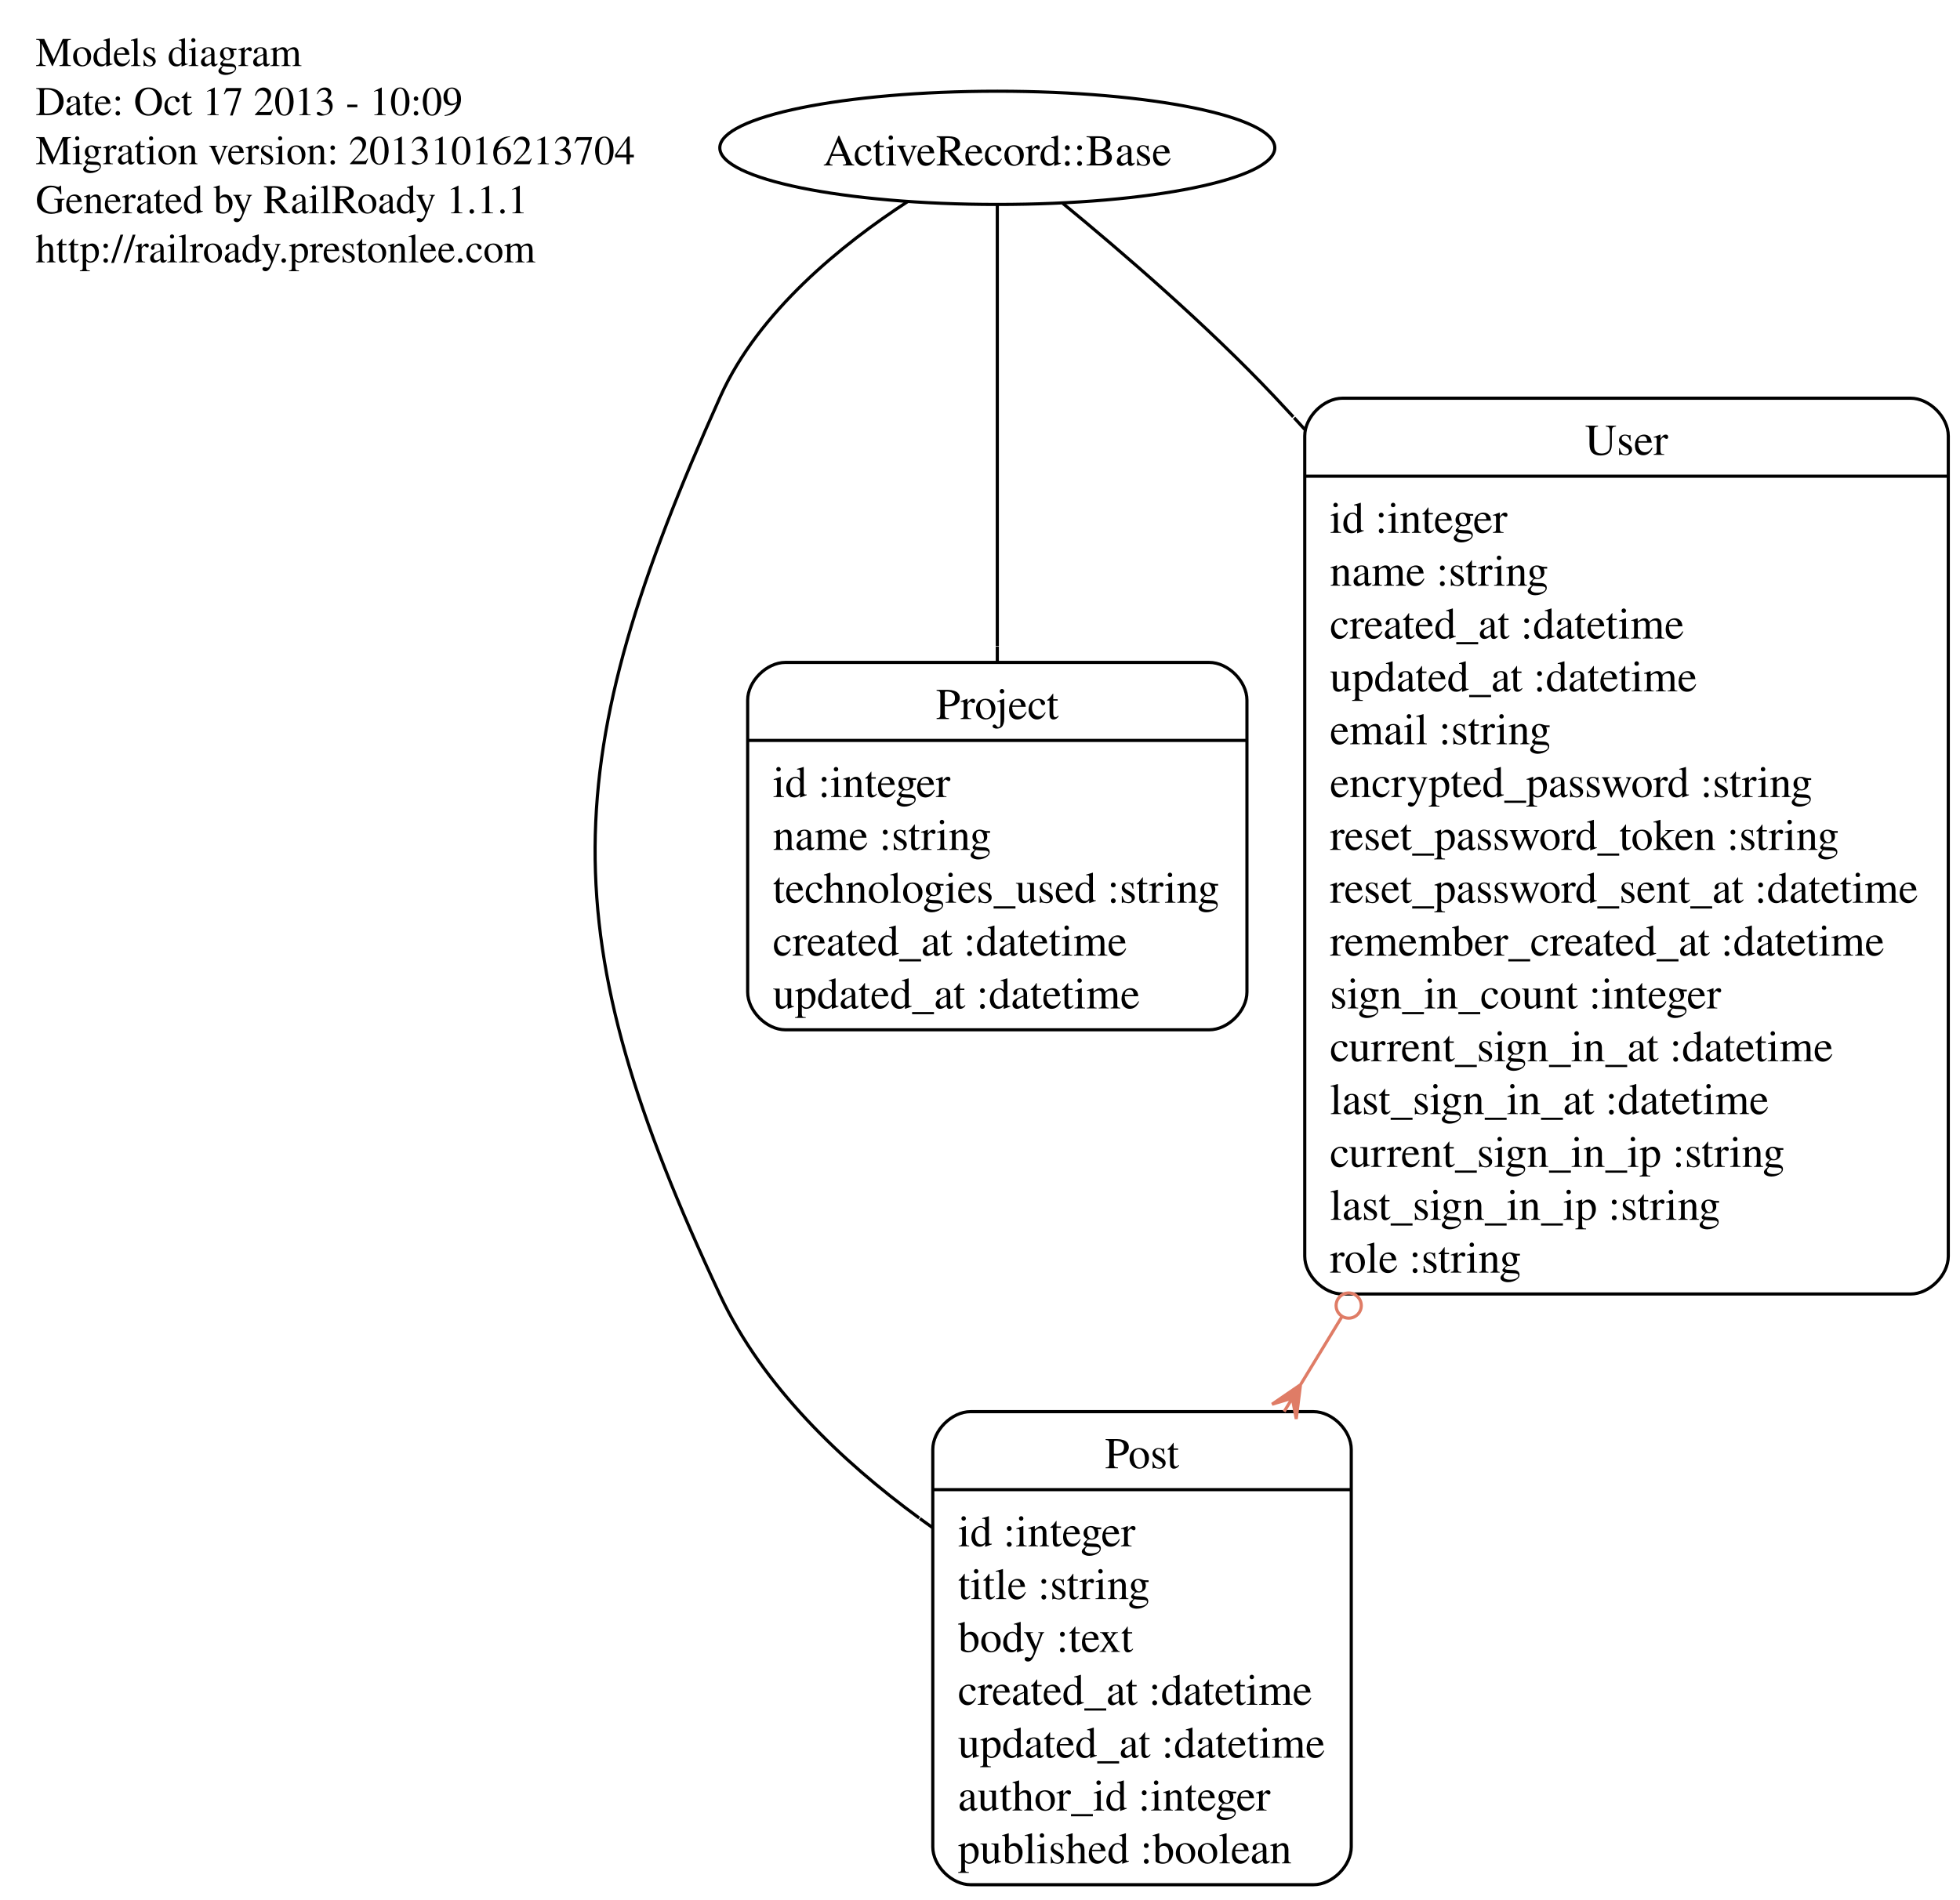
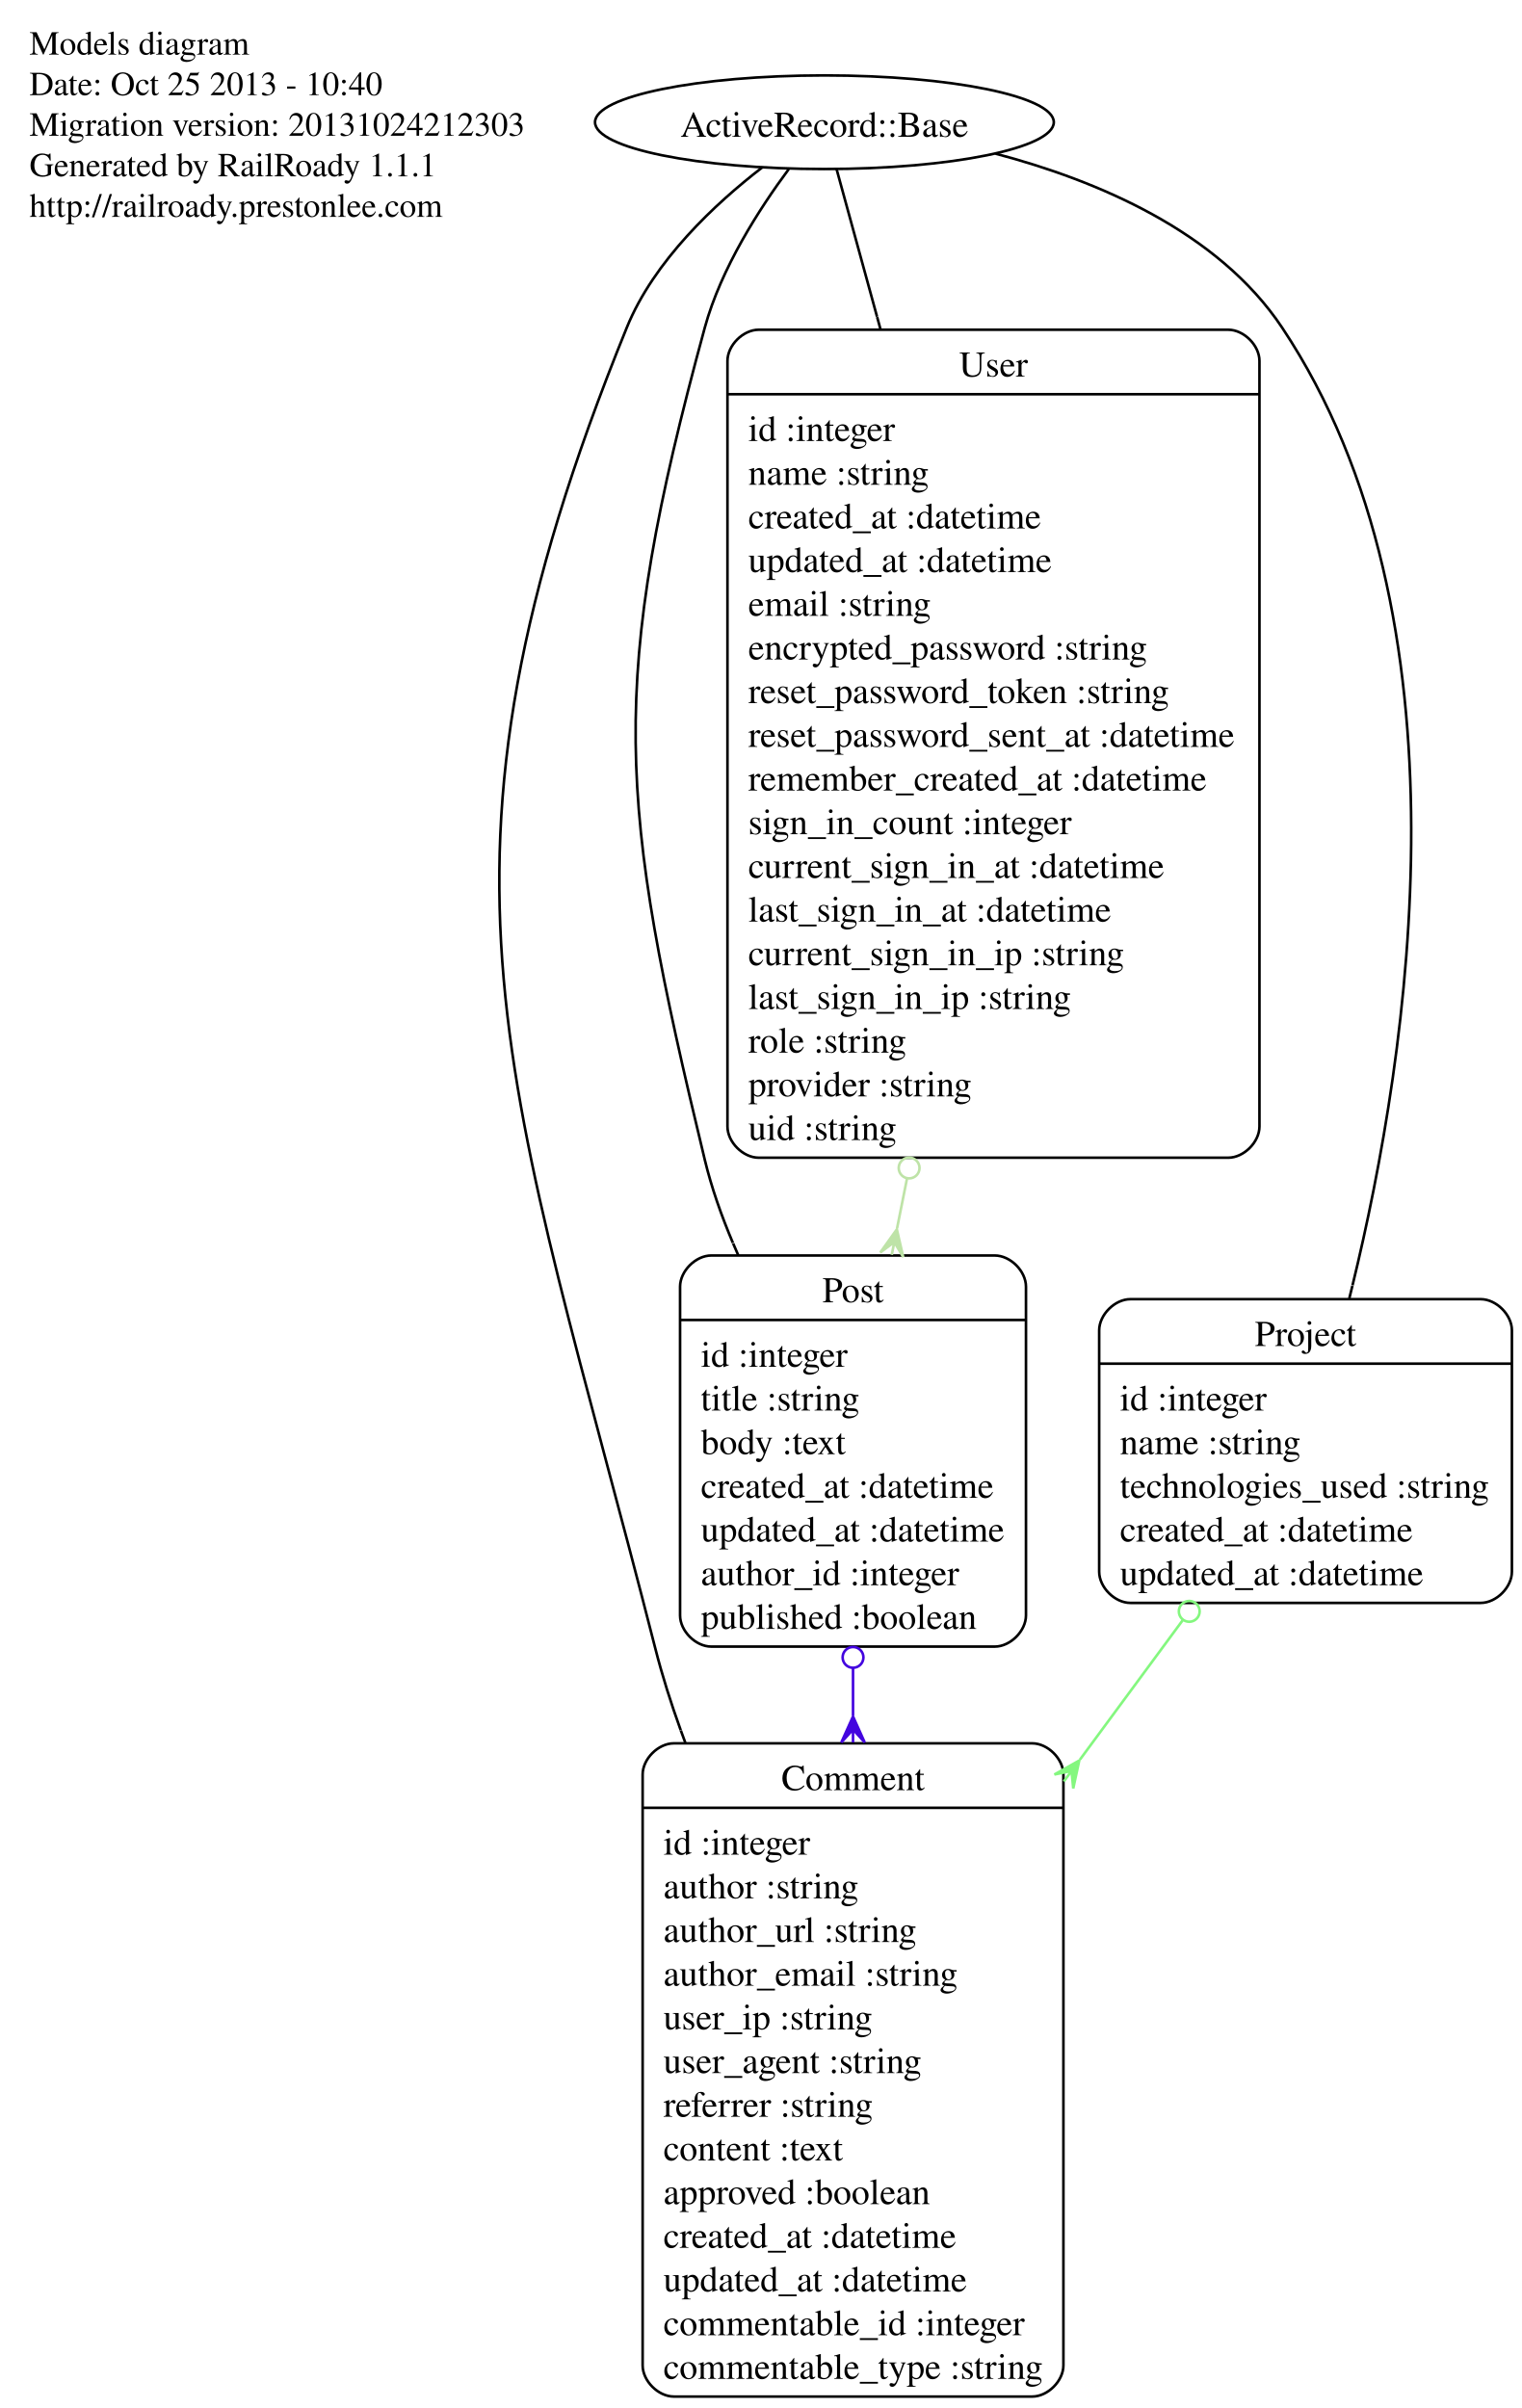
- <svg xmlns="http://www.w3.org/2000/svg" width="623pt" height="604pt" viewBox="0.00 0.00 623.00 604.00">
-   <g id="graph0" class="graph" transform="scale(1 1) rotate(0) translate(4 600)">
-     <polygon fill="white" stroke="white" points="-4,4 -4,-600 619,-600 619,4 -4,4" />
+ <svg xmlns="http://www.w3.org/2000/svg" width="585pt" height="926pt" viewBox="0.00 0.00 585.00 926.00">
+   <g id="graph0" class="graph" transform="scale(1 1) rotate(0) translate(4 922)">
+     <polygon fill="white" stroke="white" points="-4,4 -4,-922 581,-922 581,4 -4,4" />
    <g id="node1" class="node">
-       <text text-anchor="start" x="7.312" y="-579" font-family="Times,serif" font-size="13.00">Models diagram</text>
-       <text text-anchor="start" x="7.312" y="-563.4" font-family="Times,serif" font-size="13.00">Date: Oct 17 2013 - 10:09</text>
-       <text text-anchor="start" x="7.312" y="-547.8" font-family="Times,serif" font-size="13.00">Migration version: 20131016213704</text>
-       <text text-anchor="start" x="7.312" y="-532.2" font-family="Times,serif" font-size="13.00">Generated by RailRoady 1.1.1</text>
-       <text text-anchor="start" x="7.312" y="-516.6" font-family="Times,serif" font-size="13.00">http://railroady.prestonlee.com</text>
+       <text text-anchor="start" x="7.312" y="-901" font-family="Times,serif" font-size="13.00">Models diagram</text>
+       <text text-anchor="start" x="7.312" y="-885.4" font-family="Times,serif" font-size="13.00">Date: Oct 25 2013 - 10:40</text>
+       <text text-anchor="start" x="7.312" y="-869.8" font-family="Times,serif" font-size="13.00">Migration version: 20131024212303</text>
+       <text text-anchor="start" x="7.312" y="-854.2" font-family="Times,serif" font-size="13.00">Generated by RailRoady 1.1.1</text>
+       <text text-anchor="start" x="7.312" y="-838.6" font-family="Times,serif" font-size="13.00">http://railroady.prestonlee.com</text>
    </g>
    <g id="node2" class="node">
-       <path fill="none" stroke="black" d="M304.495,-0.8C304.495,-0.8 413.505,-0.8 413.505,-0.8 419.505,-0.8 425.505,-6.8 425.505,-12.8 425.505,-12.8 425.505,-139.2 425.505,-139.2 425.505,-145.2 419.505,-151.2 413.505,-151.2 413.505,-151.2 304.495,-151.2 304.495,-151.2 298.495,-151.2 292.495,-145.2 292.495,-139.2 292.495,-139.2 292.495,-12.8 292.495,-12.8 292.495,-6.8 298.495,-0.8 304.495,-0.8" />
-       <text text-anchor="middle" x="359" y="-133.2" font-family="Times,serif" font-size="14.00">Post</text>
-       <polyline fill="none" stroke="black" points="292.495,-126.4 425.505,-126.4 " />
-       <text text-anchor="start" x="300.495" y="-108.4" font-family="Times,serif" font-size="14.00">id :integer</text>
-       <text text-anchor="start" x="300.495" y="-91.6" font-family="Times,serif" font-size="14.00">title :string</text>
-       <text text-anchor="start" x="300.495" y="-74.8" font-family="Times,serif" font-size="14.00">body :text</text>
-       <text text-anchor="start" x="300.495" y="-58" font-family="Times,serif" font-size="14.00">created_at :datetime</text>
-       <text text-anchor="start" x="300.495" y="-41.2" font-family="Times,serif" font-size="14.00">updated_at :datetime</text>
-       <text text-anchor="start" x="300.495" y="-24.4" font-family="Times,serif" font-size="14.00">author_id :integer</text>
-       <text text-anchor="start" x="300.495" y="-7.6" font-family="Times,serif" font-size="14.00">published :boolean</text>
+       <path fill="none" stroke="black" d="M255.102,-0.4C255.102,-0.4 392.898,-0.4 392.898,-0.4 398.898,-0.4 404.898,-6.4 404.898,-12.4 404.898,-12.4 404.898,-239.6 404.898,-239.6 404.898,-245.6 398.898,-251.6 392.898,-251.6 392.898,-251.6 255.102,-251.6 255.102,-251.6 249.102,-251.6 243.102,-245.6 243.102,-239.6 243.102,-239.6 243.102,-12.4 243.102,-12.4 243.102,-6.4 249.102,-0.4 255.102,-0.4" />
+       <text text-anchor="middle" x="324" y="-233.6" font-family="Times,serif" font-size="14.00">Comment</text>
+       <polyline fill="none" stroke="black" points="243.102,-226.8 404.898,-226.8 " />
+       <text text-anchor="start" x="251.102" y="-208.8" font-family="Times,serif" font-size="14.00">id :integer</text>
+       <text text-anchor="start" x="251.102" y="-192" font-family="Times,serif" font-size="14.00">author :string</text>
+       <text text-anchor="start" x="251.102" y="-175.2" font-family="Times,serif" font-size="14.00">author_url :string</text>
+       <text text-anchor="start" x="251.102" y="-158.4" font-family="Times,serif" font-size="14.00">author_email :string</text>
+       <text text-anchor="start" x="251.102" y="-141.6" font-family="Times,serif" font-size="14.00">user_ip :string</text>
+       <text text-anchor="start" x="251.102" y="-124.8" font-family="Times,serif" font-size="14.00">user_agent :string</text>
+       <text text-anchor="start" x="251.102" y="-108" font-family="Times,serif" font-size="14.00">referrer :string</text>
+       <text text-anchor="start" x="251.102" y="-91.2" font-family="Times,serif" font-size="14.00">content :text</text>
+       <text text-anchor="start" x="251.102" y="-74.4" font-family="Times,serif" font-size="14.00">approved :boolean</text>
+       <text text-anchor="start" x="251.102" y="-57.6" font-family="Times,serif" font-size="14.00">created_at :datetime</text>
+       <text text-anchor="start" x="251.102" y="-40.8" font-family="Times,serif" font-size="14.00">updated_at :datetime</text>
+       <text text-anchor="start" x="251.102" y="-24" font-family="Times,serif" font-size="14.00">commentable_id :integer</text>
+       <text text-anchor="start" x="251.102" y="-7.2" font-family="Times,serif" font-size="14.00">commentable_type :string</text>
    </g>
    <g id="node3" class="node">
-       <path fill="none" stroke="black" d="M245.65,-272.6C245.65,-272.6 380.35,-272.6 380.35,-272.6 386.35,-272.6 392.35,-278.6 392.35,-284.6 392.35,-284.6 392.35,-377.4 392.35,-377.4 392.35,-383.4 386.35,-389.4 380.35,-389.4 380.35,-389.4 245.65,-389.4 245.65,-389.4 239.65,-389.4 233.65,-383.4 233.65,-377.4 233.65,-377.4 233.65,-284.6 233.65,-284.6 233.65,-278.6 239.65,-272.6 245.65,-272.6" />
-       <text text-anchor="middle" x="313" y="-371.4" font-family="Times,serif" font-size="14.00">Project</text>
-       <polyline fill="none" stroke="black" points="233.65,-364.6 392.35,-364.6 " />
-       <text text-anchor="start" x="241.65" y="-346.6" font-family="Times,serif" font-size="14.00">id :integer</text>
-       <text text-anchor="start" x="241.65" y="-329.8" font-family="Times,serif" font-size="14.00">name :string</text>
-       <text text-anchor="start" x="241.65" y="-313" font-family="Times,serif" font-size="14.00">technologies_used :string</text>
-       <text text-anchor="start" x="241.65" y="-296.2" font-family="Times,serif" font-size="14.00">created_at :datetime</text>
-       <text text-anchor="start" x="241.65" y="-279.4" font-family="Times,serif" font-size="14.00">updated_at :datetime</text>
+       <path fill="none" stroke="black" d="M269.495,-288.8C269.495,-288.8 378.505,-288.8 378.505,-288.8 384.505,-288.8 390.505,-294.8 390.505,-300.8 390.505,-300.8 390.505,-427.2 390.505,-427.2 390.505,-433.2 384.505,-439.2 378.505,-439.2 378.505,-439.2 269.495,-439.2 269.495,-439.2 263.495,-439.2 257.495,-433.2 257.495,-427.2 257.495,-427.2 257.495,-300.8 257.495,-300.8 257.495,-294.8 263.495,-288.8 269.495,-288.8" />
+       <text text-anchor="middle" x="324" y="-421.2" font-family="Times,serif" font-size="14.00">Post</text>
+       <polyline fill="none" stroke="black" points="257.495,-414.4 390.505,-414.4 " />
+       <text text-anchor="start" x="265.495" y="-396.4" font-family="Times,serif" font-size="14.00">id :integer</text>
+       <text text-anchor="start" x="265.495" y="-379.6" font-family="Times,serif" font-size="14.00">title :string</text>
+       <text text-anchor="start" x="265.495" y="-362.8" font-family="Times,serif" font-size="14.00">body :text</text>
+       <text text-anchor="start" x="265.495" y="-346" font-family="Times,serif" font-size="14.00">created_at :datetime</text>
+       <text text-anchor="start" x="265.495" y="-329.2" font-family="Times,serif" font-size="14.00">updated_at :datetime</text>
+       <text text-anchor="start" x="265.495" y="-312.4" font-family="Times,serif" font-size="14.00">author_id :integer</text>
+       <text text-anchor="start" x="265.495" y="-295.6" font-family="Times,serif" font-size="14.00">published :boolean</text>
+     </g>
+     <g id="edge2" class="edge">
+       <path fill="none" stroke="#4304df" d="M324,-280.566C324,-274.605 324,-268.511 324,-262.352" />
+       <ellipse fill="none" stroke="#4304df" cx="324" cy="-284.652" rx="4" ry="4" />
+       <polygon fill="#4304df" stroke="#4304df" points="324,-261.938 328.5,-251.938 324,-256.938 324,-251.938 324,-251.938 324,-251.938 324,-256.938 319.5,-251.938 324,-261.938 324,-261.938" />
    </g>
    <g id="node4" class="node">
-       <path fill="none" stroke="black" d="M422.722,-188.6C422.722,-188.6 603.278,-188.6 603.278,-188.6 609.278,-188.6 615.278,-194.6 615.278,-200.6 615.278,-200.6 615.278,-461.4 615.278,-461.4 615.278,-467.4 609.278,-473.4 603.278,-473.4 603.278,-473.4 422.722,-473.4 422.722,-473.4 416.722,-473.4 410.722,-467.4 410.722,-461.4 410.722,-461.4 410.722,-200.6 410.722,-200.6 410.722,-194.6 416.722,-188.6 422.722,-188.6" />
-       <text text-anchor="middle" x="513" y="-455.4" font-family="Times,serif" font-size="14.00">User</text>
-       <polyline fill="none" stroke="black" points="410.722,-448.6 615.278,-448.6 " />
-       <text text-anchor="start" x="418.722" y="-430.6" font-family="Times,serif" font-size="14.00">id :integer</text>
-       <text text-anchor="start" x="418.722" y="-413.8" font-family="Times,serif" font-size="14.00">name :string</text>
-       <text text-anchor="start" x="418.722" y="-397" font-family="Times,serif" font-size="14.00">created_at :datetime</text>
-       <text text-anchor="start" x="418.722" y="-380.2" font-family="Times,serif" font-size="14.00">updated_at :datetime</text>
-       <text text-anchor="start" x="418.722" y="-363.4" font-family="Times,serif" font-size="14.00">email :string</text>
-       <text text-anchor="start" x="418.722" y="-346.6" font-family="Times,serif" font-size="14.00">encrypted_password :string</text>
-       <text text-anchor="start" x="418.722" y="-329.8" font-family="Times,serif" font-size="14.00">reset_password_token :string</text>
-       <text text-anchor="start" x="418.722" y="-313" font-family="Times,serif" font-size="14.00">reset_password_sent_at :datetime</text>
-       <text text-anchor="start" x="418.722" y="-296.2" font-family="Times,serif" font-size="14.00">remember_created_at :datetime</text>
-       <text text-anchor="start" x="418.722" y="-279.4" font-family="Times,serif" font-size="14.00">sign_in_count :integer</text>
-       <text text-anchor="start" x="418.722" y="-262.6" font-family="Times,serif" font-size="14.00">current_sign_in_at :datetime</text>
-       <text text-anchor="start" x="418.722" y="-245.8" font-family="Times,serif" font-size="14.00">last_sign_in_at :datetime</text>
-       <text text-anchor="start" x="418.722" y="-229" font-family="Times,serif" font-size="14.00">current_sign_in_ip :string</text>
-       <text text-anchor="start" x="418.722" y="-212.2" font-family="Times,serif" font-size="14.00">last_sign_in_ip :string</text>
-       <text text-anchor="start" x="418.722" y="-195.4" font-family="Times,serif" font-size="14.00">role :string</text>
+       <path fill="none" stroke="black" d="M430.65,-305.6C430.65,-305.6 565.35,-305.6 565.35,-305.6 571.35,-305.6 577.35,-311.6 577.35,-317.6 577.35,-317.6 577.35,-410.4 577.35,-410.4 577.35,-416.4 571.35,-422.4 565.35,-422.4 565.35,-422.4 430.65,-422.4 430.65,-422.4 424.65,-422.4 418.65,-416.4 418.65,-410.4 418.65,-410.4 418.65,-317.6 418.65,-317.6 418.65,-311.6 424.65,-305.6 430.65,-305.6" />
+       <text text-anchor="middle" x="498" y="-404.4" font-family="Times,serif" font-size="14.00">Project</text>
+       <polyline fill="none" stroke="black" points="418.65,-397.6 577.35,-397.6 " />
+       <text text-anchor="start" x="426.65" y="-379.6" font-family="Times,serif" font-size="14.00">id :integer</text>
+       <text text-anchor="start" x="426.65" y="-362.8" font-family="Times,serif" font-size="14.00">name :string</text>
+       <text text-anchor="start" x="426.65" y="-346" font-family="Times,serif" font-size="14.00">technologies_used :string</text>
+       <text text-anchor="start" x="426.65" y="-329.2" font-family="Times,serif" font-size="14.00">created_at :datetime</text>
+       <text text-anchor="start" x="426.65" y="-312.4" font-family="Times,serif" font-size="14.00">updated_at :datetime</text>
+     </g>
+     <g id="edge4" class="edge">
+       <path fill="none" stroke="#84f77f" d="M450.738,-298.898C438.489,-282.283 424.9,-263.853 411.302,-245.41" />
+       <ellipse fill="none" stroke="#84f77f" cx="453.284" cy="-302.35" rx="4" ry="4" />
+       <polygon fill="#84f77f" stroke="#84f77f" points="410.993,-244.99 408.68,-234.271 408.025,-240.965 405.058,-236.941 405.058,-236.941 405.058,-236.941 408.025,-240.965 401.436,-239.611 410.993,-244.99 410.993,-244.99" />
+     </g>
+     <g id="node5" class="node">
+       <path fill="none" stroke="black" d="M287.722,-476.8C287.722,-476.8 468.278,-476.8 468.278,-476.8 474.278,-476.8 480.278,-482.8 480.278,-488.8 480.278,-488.8 480.278,-783.2 480.278,-783.2 480.278,-789.2 474.278,-795.2 468.278,-795.2 468.278,-795.2 287.722,-795.2 287.722,-795.2 281.722,-795.2 275.722,-789.2 275.722,-783.2 275.722,-783.2 275.722,-488.8 275.722,-488.8 275.722,-482.8 281.722,-476.8 287.722,-476.8" />
+       <text text-anchor="middle" x="378" y="-777.2" font-family="Times,serif" font-size="14.00">User</text>
+       <polyline fill="none" stroke="black" points="275.722,-770.4 480.278,-770.4 " />
+       <text text-anchor="start" x="283.722" y="-752.4" font-family="Times,serif" font-size="14.00">id :integer</text>
+       <text text-anchor="start" x="283.722" y="-735.6" font-family="Times,serif" font-size="14.00">name :string</text>
+       <text text-anchor="start" x="283.722" y="-718.8" font-family="Times,serif" font-size="14.00">created_at :datetime</text>
+       <text text-anchor="start" x="283.722" y="-702" font-family="Times,serif" font-size="14.00">updated_at :datetime</text>
+       <text text-anchor="start" x="283.722" y="-685.2" font-family="Times,serif" font-size="14.00">email :string</text>
+       <text text-anchor="start" x="283.722" y="-668.4" font-family="Times,serif" font-size="14.00">encrypted_password :string</text>
+       <text text-anchor="start" x="283.722" y="-651.6" font-family="Times,serif" font-size="14.00">reset_password_token :string</text>
+       <text text-anchor="start" x="283.722" y="-634.8" font-family="Times,serif" font-size="14.00">reset_password_sent_at :datetime</text>
+       <text text-anchor="start" x="283.722" y="-618" font-family="Times,serif" font-size="14.00">remember_created_at :datetime</text>
+       <text text-anchor="start" x="283.722" y="-601.2" font-family="Times,serif" font-size="14.00">sign_in_count :integer</text>
+       <text text-anchor="start" x="283.722" y="-584.4" font-family="Times,serif" font-size="14.00">current_sign_in_at :datetime</text>
+       <text text-anchor="start" x="283.722" y="-567.6" font-family="Times,serif" font-size="14.00">last_sign_in_at :datetime</text>
+       <text text-anchor="start" x="283.722" y="-550.8" font-family="Times,serif" font-size="14.00">current_sign_in_ip :string</text>
+       <text text-anchor="start" x="283.722" y="-534" font-family="Times,serif" font-size="14.00">last_sign_in_ip :string</text>
+       <text text-anchor="start" x="283.722" y="-517.2" font-family="Times,serif" font-size="14.00">role :string</text>
+       <text text-anchor="start" x="283.722" y="-500.4" font-family="Times,serif" font-size="14.00">provider :string</text>
+       <text text-anchor="start" x="283.722" y="-483.6" font-family="Times,serif" font-size="14.00">uid :string</text>
+     </g>
+     <g id="edge6" class="edge">
+       <path fill="none" stroke="#bee3a7" d="M344.731,-468.654C343.442,-462.211 342.174,-455.869 340.938,-449.691" />
+       <ellipse fill="none" stroke="#bee3a7" cx="345.569" cy="-472.846" rx="4" ry="4" />
+       <polygon fill="#bee3a7" stroke="#bee3a7" points="340.853,-449.266 343.305,-438.577 339.873,-444.363 338.892,-439.46 338.892,-439.46 338.892,-439.46 339.873,-444.363 334.479,-440.342 340.853,-449.266 340.853,-449.266" />
+     </g>
+     <g id="node6" class="node">
+       <ellipse fill="none" stroke="black" cx="313" cy="-875" rx="88.203" ry="18" />
+       <text text-anchor="middle" x="313" y="-869.4" font-family="Times,serif" font-size="14.00">ActiveRecord::Base</text>
+     </g>
+     <g id="edge1" class="edge">
+       <path fill="none" stroke="black" d="M289.093,-857.622C270.974,-843.643 247.469,-821.746 237,-796 151.935,-586.803 192.185,-506.825 248,-288 250.65,-277.611 253.977,-267.082 257.749,-256.64" />
+       <polyline fill="none" stroke="black" points="259.513,-251.85 257.785,-256.542 " />
    </g>
    <g id="edge3" class="edge">
-       <path fill="none" stroke="#df7c66" d="M422.598,-181.483C418.151,-174.177 413.765,-166.972 409.503,-159.969" />
-       <ellipse fill="none" stroke="#df7c66" cx="424.691" cy="-184.921" rx="4" ry="4" />
-       <polygon fill="#df7c66" stroke="#df7c66" points="409.374,-159.758 408.019,-148.876 406.774,-155.487 404.175,-151.216 404.175,-151.216 404.175,-151.216 406.774,-155.487 400.331,-153.555 409.374,-159.758 409.374,-159.758" />
+       <path fill="none" stroke="black" d="M299.287,-856.957C288.131,-841.924 273.25,-818.901 267,-796 229.556,-658.796 233.58,-614.24 267,-476 269.582,-465.318 273.38,-454.511 277.809,-444.047" />
+       <polyline fill="none" stroke="black" points="279.886,-439.265 277.894,-443.851 " />
    </g>
-     <g id="node5" class="node">
-       <ellipse fill="none" stroke="black" cx="313" cy="-553" rx="88.203" ry="18" />
-       <text text-anchor="middle" x="313" y="-547.4" font-family="Times,serif" font-size="14.00">ActiveRecord::Base</text>
+     <g id="edge5" class="edge">
+       <path fill="none" stroke="black" d="M378.789,-862.911C417.828,-852.612 464.371,-833.004 489,-796 563.378,-684.252 537.952,-517.525 516.062,-427.712" />
+       <polyline fill="none" stroke="black" points="514.825,-422.701 516.023,-427.555 " />
    </g>
-     <g id="edge1" class="edge">
-       <path fill="none" stroke="black" d="M284.564,-535.95C263.765,-522.434 237.146,-500.996 225,-474 172.846,-358.081 170.916,-303.031 225,-188 238.487,-159.314 263.43,-135.496 288.173,-117.374" />
-       <polyline fill="none" stroke="black" points="292.462,-114.286 288.404,-117.207 " />
-     </g>
-     <g id="edge2" class="edge">
-       <path fill="none" stroke="black" d="M313,-534.737C313,-504.928 313,-442.411 313,-394.632" />
-       <polyline fill="none" stroke="black" points="313,-389.47 313,-394.47 " />
-     </g>
-     <g id="edge4" class="edge">
-       <path fill="none" stroke="black" d="M333.859,-535.31C352.311,-520.137 379.556,-496.712 401,-474 403.021,-471.86 405.044,-469.686 407.066,-467.483" />
-       <polyline fill="none" stroke="black" points="410.705,-463.49 407.338,-467.186 " />
+     <g id="edge7" class="edge">
+       <path fill="none" stroke="black" d="M317.675,-856.956C321.371,-843.48 326.943,-823.161 333.235,-800.221" />
+       <polyline fill="none" stroke="black" points="334.588,-795.288 333.265,-800.11 " />
    </g>
  </g>
</svg>
